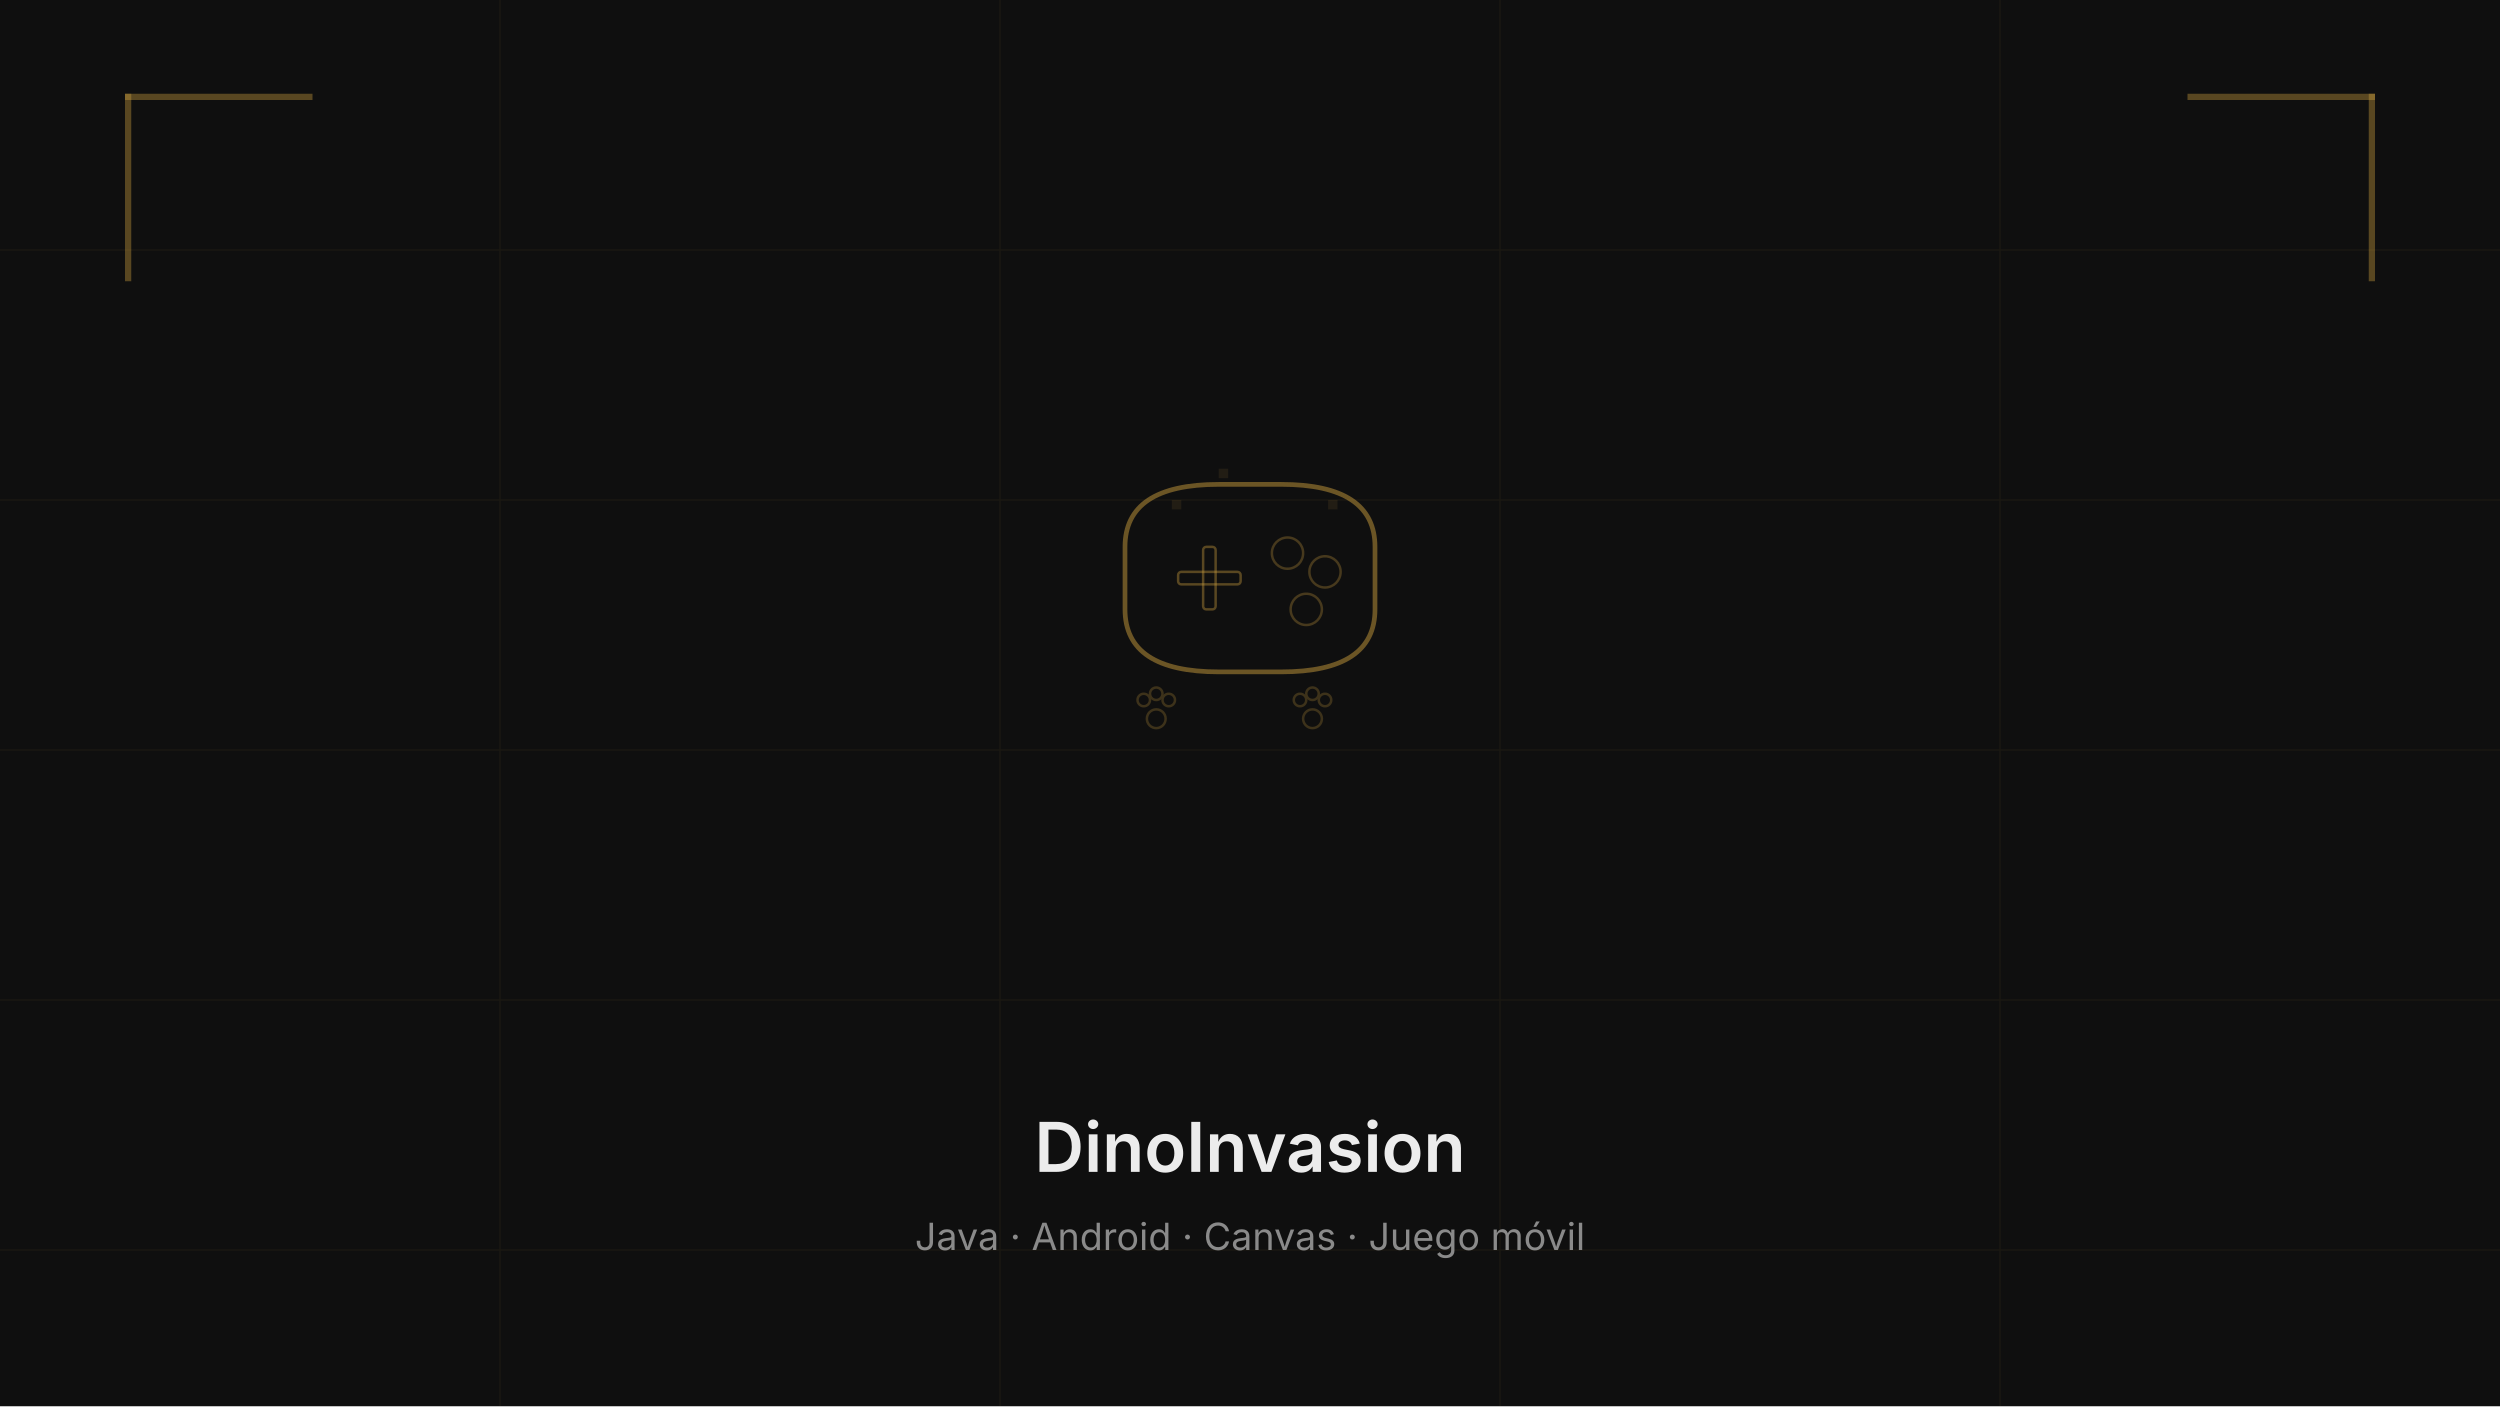
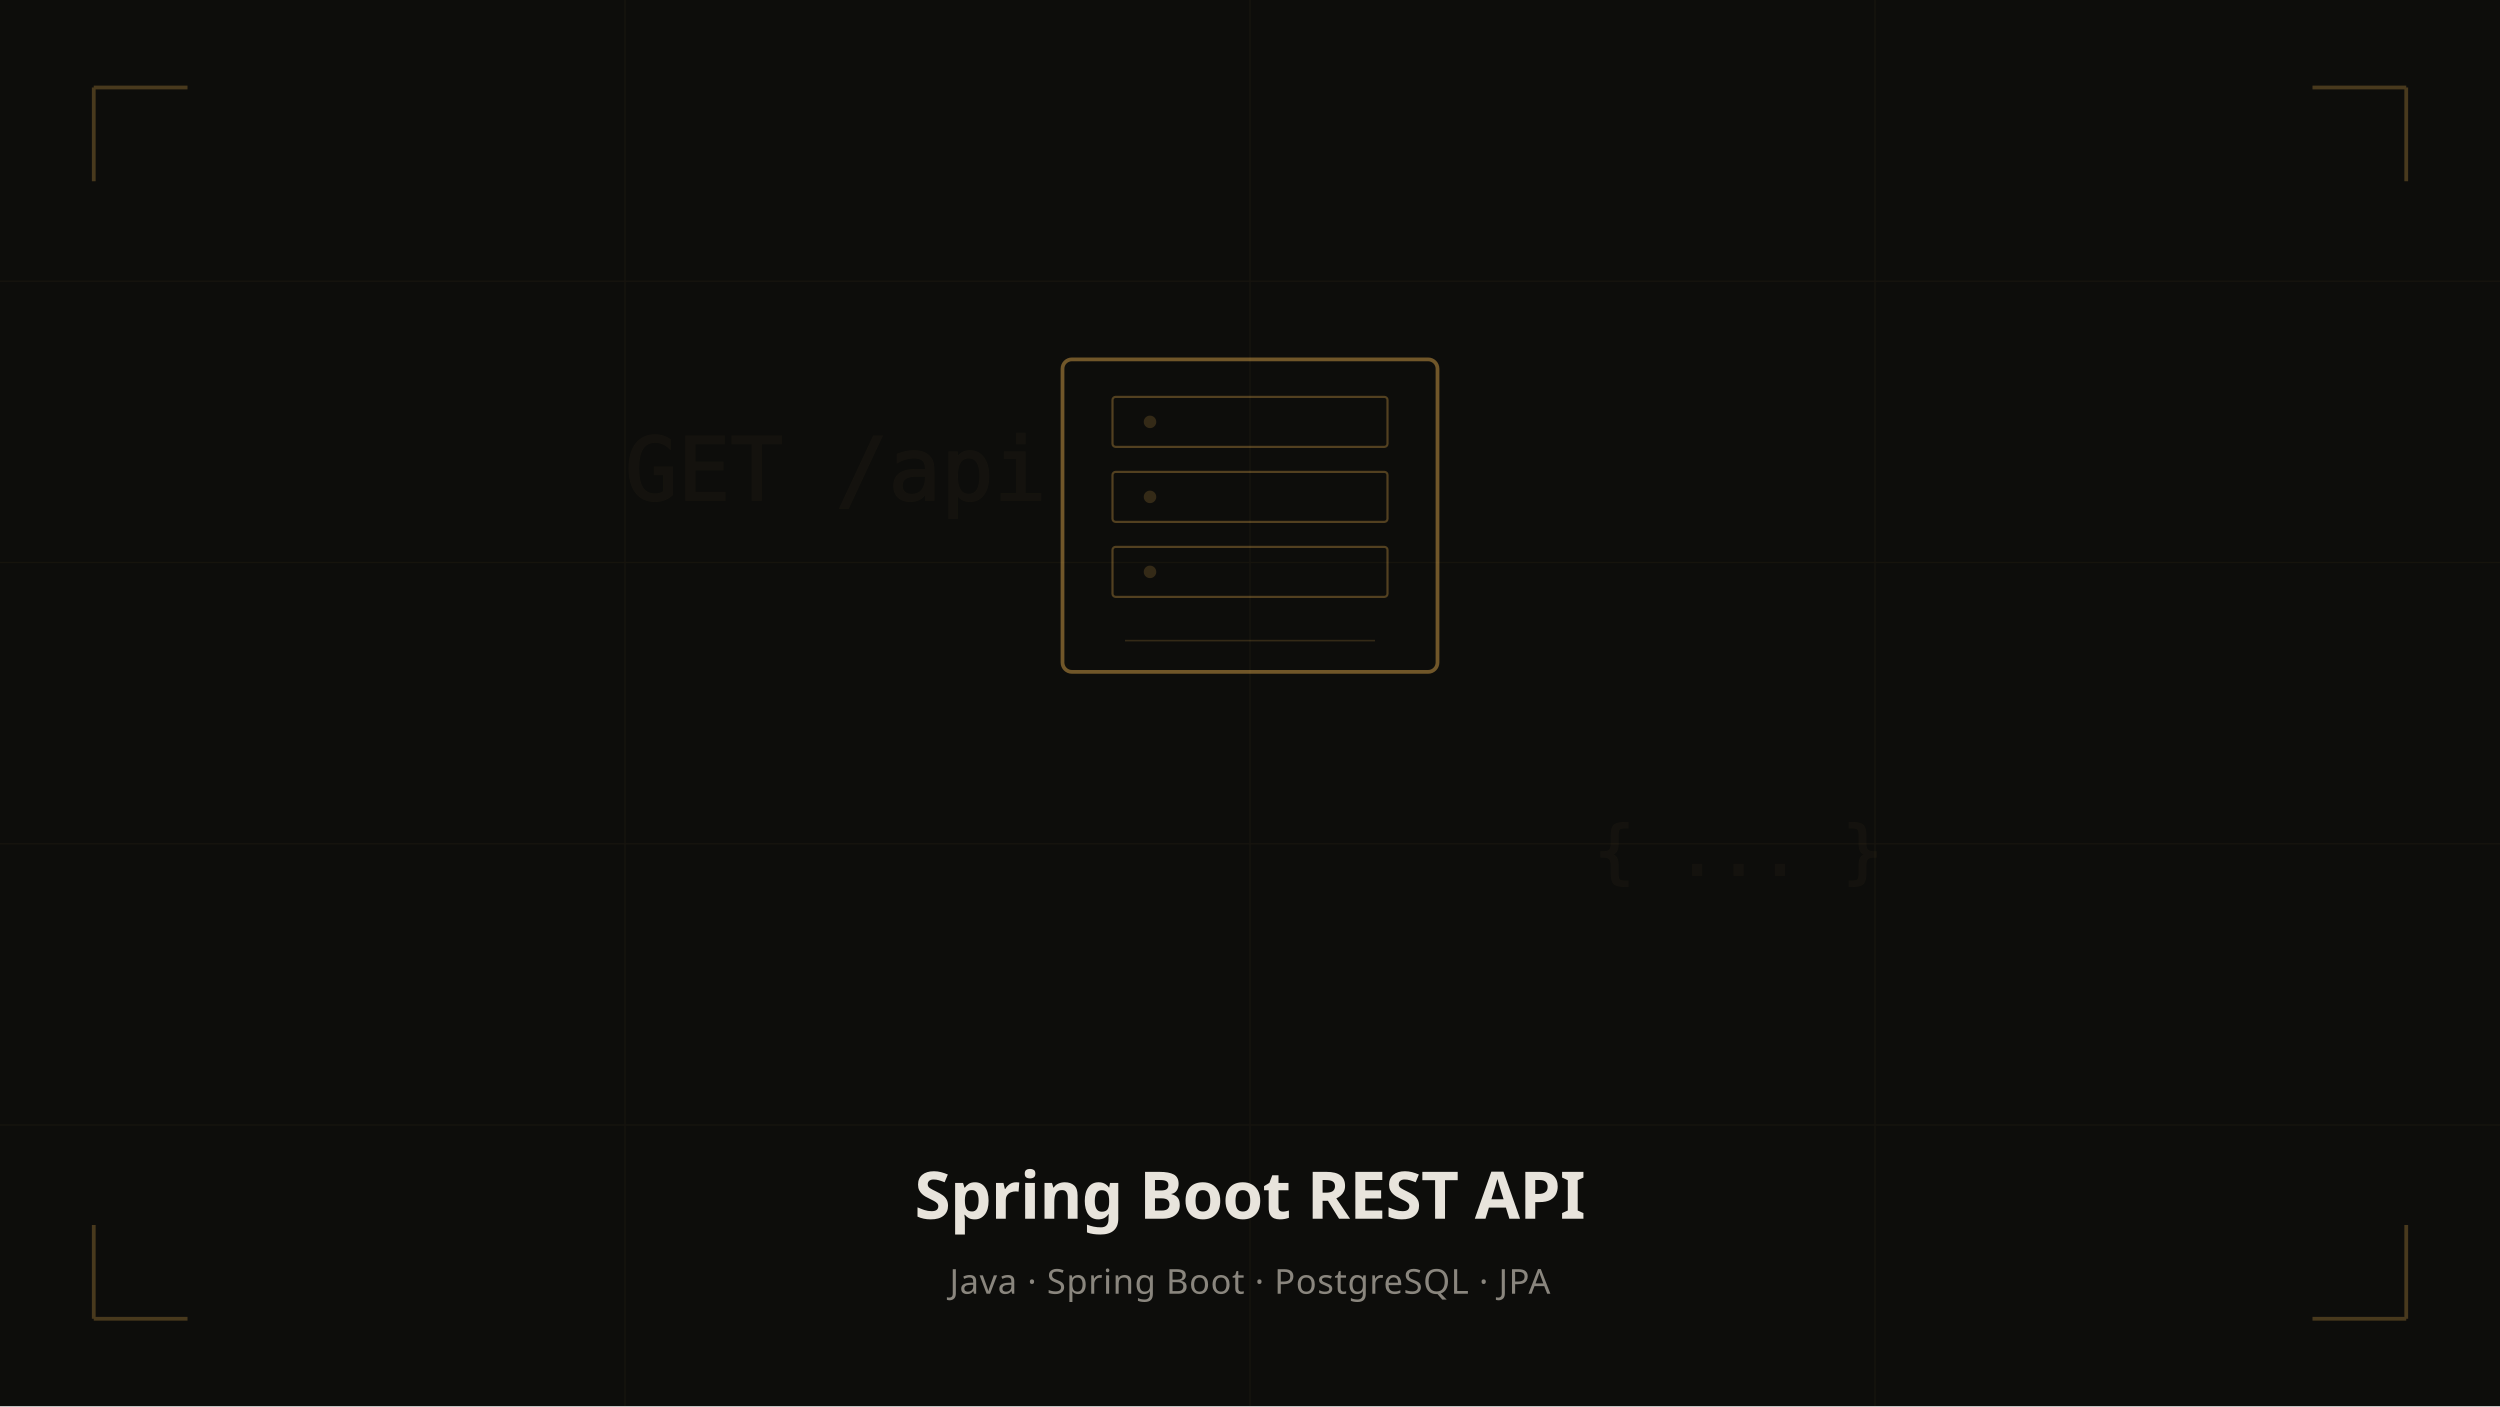
<svg xmlns="http://www.w3.org/2000/svg" width="800" height="450" viewBox="0 0 800 450">
-   <rect width="800" height="450" fill="#0f0f0f" />
-   <g opacity="0.06" stroke="#c89b3c" stroke-width="0.5">
-     <line x1="0" y1="80" x2="800" y2="80" />
-     <line x1="0" y1="160" x2="800" y2="160" />
-     <line x1="0" y1="240" x2="800" y2="240" />
-     <line x1="0" y1="320" x2="800" y2="320" />
-     <line x1="0" y1="400" x2="800" y2="400" />
-     <line x1="160" y1="0" x2="160" y2="450" />
-     <line x1="320" y1="0" x2="320" y2="450" />
-     <line x1="480" y1="0" x2="480" y2="450" />
-     <line x1="640" y1="0" x2="640" y2="450" />
+   <rect width="800" height="450" fill="#0d0d0b" />
+   <g opacity="0.05" stroke="#d4a047" stroke-width="0.4">
+     <line x1="0" y1="90" x2="800" y2="90" />
+     <line x1="0" y1="180" x2="800" y2="180" />
+     <line x1="0" y1="270" x2="800" y2="270" />
+     <line x1="0" y1="360" x2="800" y2="360" />
+     <line x1="200" y1="0" x2="200" y2="450" />
+     <line x1="400" y1="0" x2="400" y2="450" />
+     <line x1="600" y1="0" x2="600" y2="450" />
  </g>
-   <rect x="40" y="30" width="60" height="2" fill="#c89b3c" opacity="0.4" />
-   <rect x="40" y="30" width="2" height="60" fill="#c89b3c" opacity="0.4" />
-   <rect x="758" y="30" width="2" height="60" fill="#c89b3c" opacity="0.4" />
-   <rect x="700" y="30" width="60" height="2" fill="#c89b3c" opacity="0.4" />
-   <g transform="translate(340, 145)" fill="none" stroke="#c89b3c">
-     <path d="M20,30 Q20,10 50,10 L70,10 Q100,10 100,30 L100,50 Q100,70 70,70 L50,70 Q20,70 20,50 Z" stroke-width="1.5" opacity="0.5" />
-     <rect x="45" y="30" width="4" height="20" rx="1" stroke-width="0.8" opacity="0.4" />
-     <rect x="37" y="38" width="20" height="4" rx="1" stroke-width="0.8" opacity="0.4" />
-     <circle cx="72" cy="32" r="5" stroke-width="0.8" opacity="0.3" />
-     <circle cx="84" cy="38" r="5" stroke-width="0.8" opacity="0.3" />
-     <circle cx="78" cy="50" r="5" stroke-width="0.8" opacity="0.3" />
-     <g transform="translate(30, 85)" stroke-width="0.8" opacity="0.25">
-       <circle cx="0" cy="0" r="3" />
-       <circle cx="-4" cy="-6" r="2" />
-       <circle cx="0" cy="-8" r="2" />
-       <circle cx="4" cy="-6" r="2" />
-     </g>
-     <g transform="translate(80, 85)" stroke-width="0.8" opacity="0.25">
-       <circle cx="0" cy="0" r="3" />
-       <circle cx="-4" cy="-6" r="2" />
-       <circle cx="0" cy="-8" r="2" />
-       <circle cx="4" cy="-6" r="2" />
-     </g>
-     <g fill="#c89b3c" fill-opacity="0.1" stroke="none">
-       <rect x="35" y="15" width="3" height="3" />
-       <rect x="50" y="5" width="3" height="3" />
-       <rect x="85" y="15" width="3" height="3" />
-     </g>
+   <path d="M30,28 h30 M30,28 v30" stroke="#d4a047" stroke-width="1.2" fill="none" opacity="0.3" />
+   <path d="M770,28 h-30 M770,28 v30" stroke="#d4a047" stroke-width="1.2" fill="none" opacity="0.3" />
+   <path d="M30,422 h30 M30,422 v-30" stroke="#d4a047" stroke-width="1.2" fill="none" opacity="0.3" />
+   <path d="M770,422 h-30 M770,422 v-30" stroke="#d4a047" stroke-width="1.2" fill="none" opacity="0.3" />
+   <g transform="translate(340, 115)" stroke="#d4a047" fill="none">
+     <rect x="0" y="0" width="120" height="100" rx="3" stroke-width="1.2" opacity="0.5" />
+     <rect x="16" y="12" width="88" height="16" rx="1" stroke-width="0.7" opacity="0.35" />
+     <rect x="16" y="36" width="88" height="16" rx="1" stroke-width="0.7" opacity="0.35" />
+     <rect x="16" y="60" width="88" height="16" rx="1" stroke-width="0.7" opacity="0.35" />
+     <circle cx="28" cy="20" r="2" fill="#d4a047" fill-opacity="0.2" stroke="none" />
+     <circle cx="28" cy="44" r="2" fill="#d4a047" fill-opacity="0.2" stroke="none" />
+     <circle cx="28" cy="68" r="2" fill="#d4a047" fill-opacity="0.2" stroke="none" />
+     <line x1="20" y1="90" x2="100" y2="90" stroke-width="0.5" opacity="0.2" />
  </g>
-   <text x="400" y="375" font-family="'Inter', system-ui, sans-serif" font-size="22" fill="#ececec" text-anchor="middle" font-weight="600" letter-spacing="0.02">DinoInvasion</text>
-   <text x="400" y="400" font-family="'Inter', system-ui, sans-serif" font-size="12" fill="#8a8a8a" text-anchor="middle" letter-spacing="0.04">Java · Android · Canvas · Juego móvil</text>
+   <g transform="translate(0, 0)" stroke="#d4a047" stroke-width="0.5" opacity="0.04">
+     <text x="200" y="160" font-family="'Space Grotesk', monospace" font-size="28" fill="#d4a047">GET /api</text>
+     <text x="510" y="280" font-family="'Space Grotesk', monospace" font-size="22" fill="#d4a047">{ ... }</text>
+   </g>
+   <text x="400" y="390" font-family="'Space Grotesk', system-ui, sans-serif" font-size="21" fill="#e8e4dc" text-anchor="middle" font-weight="600" letter-spacing="-0.01em">Spring Boot REST API</text>
+   <text x="400" y="414" font-family="'Space Grotesk', system-ui, sans-serif" font-size="11" fill="#8a867e" text-anchor="middle" letter-spacing="0.02em">Java · Spring Boot · PostgreSQL · JPA</text>
</svg>
